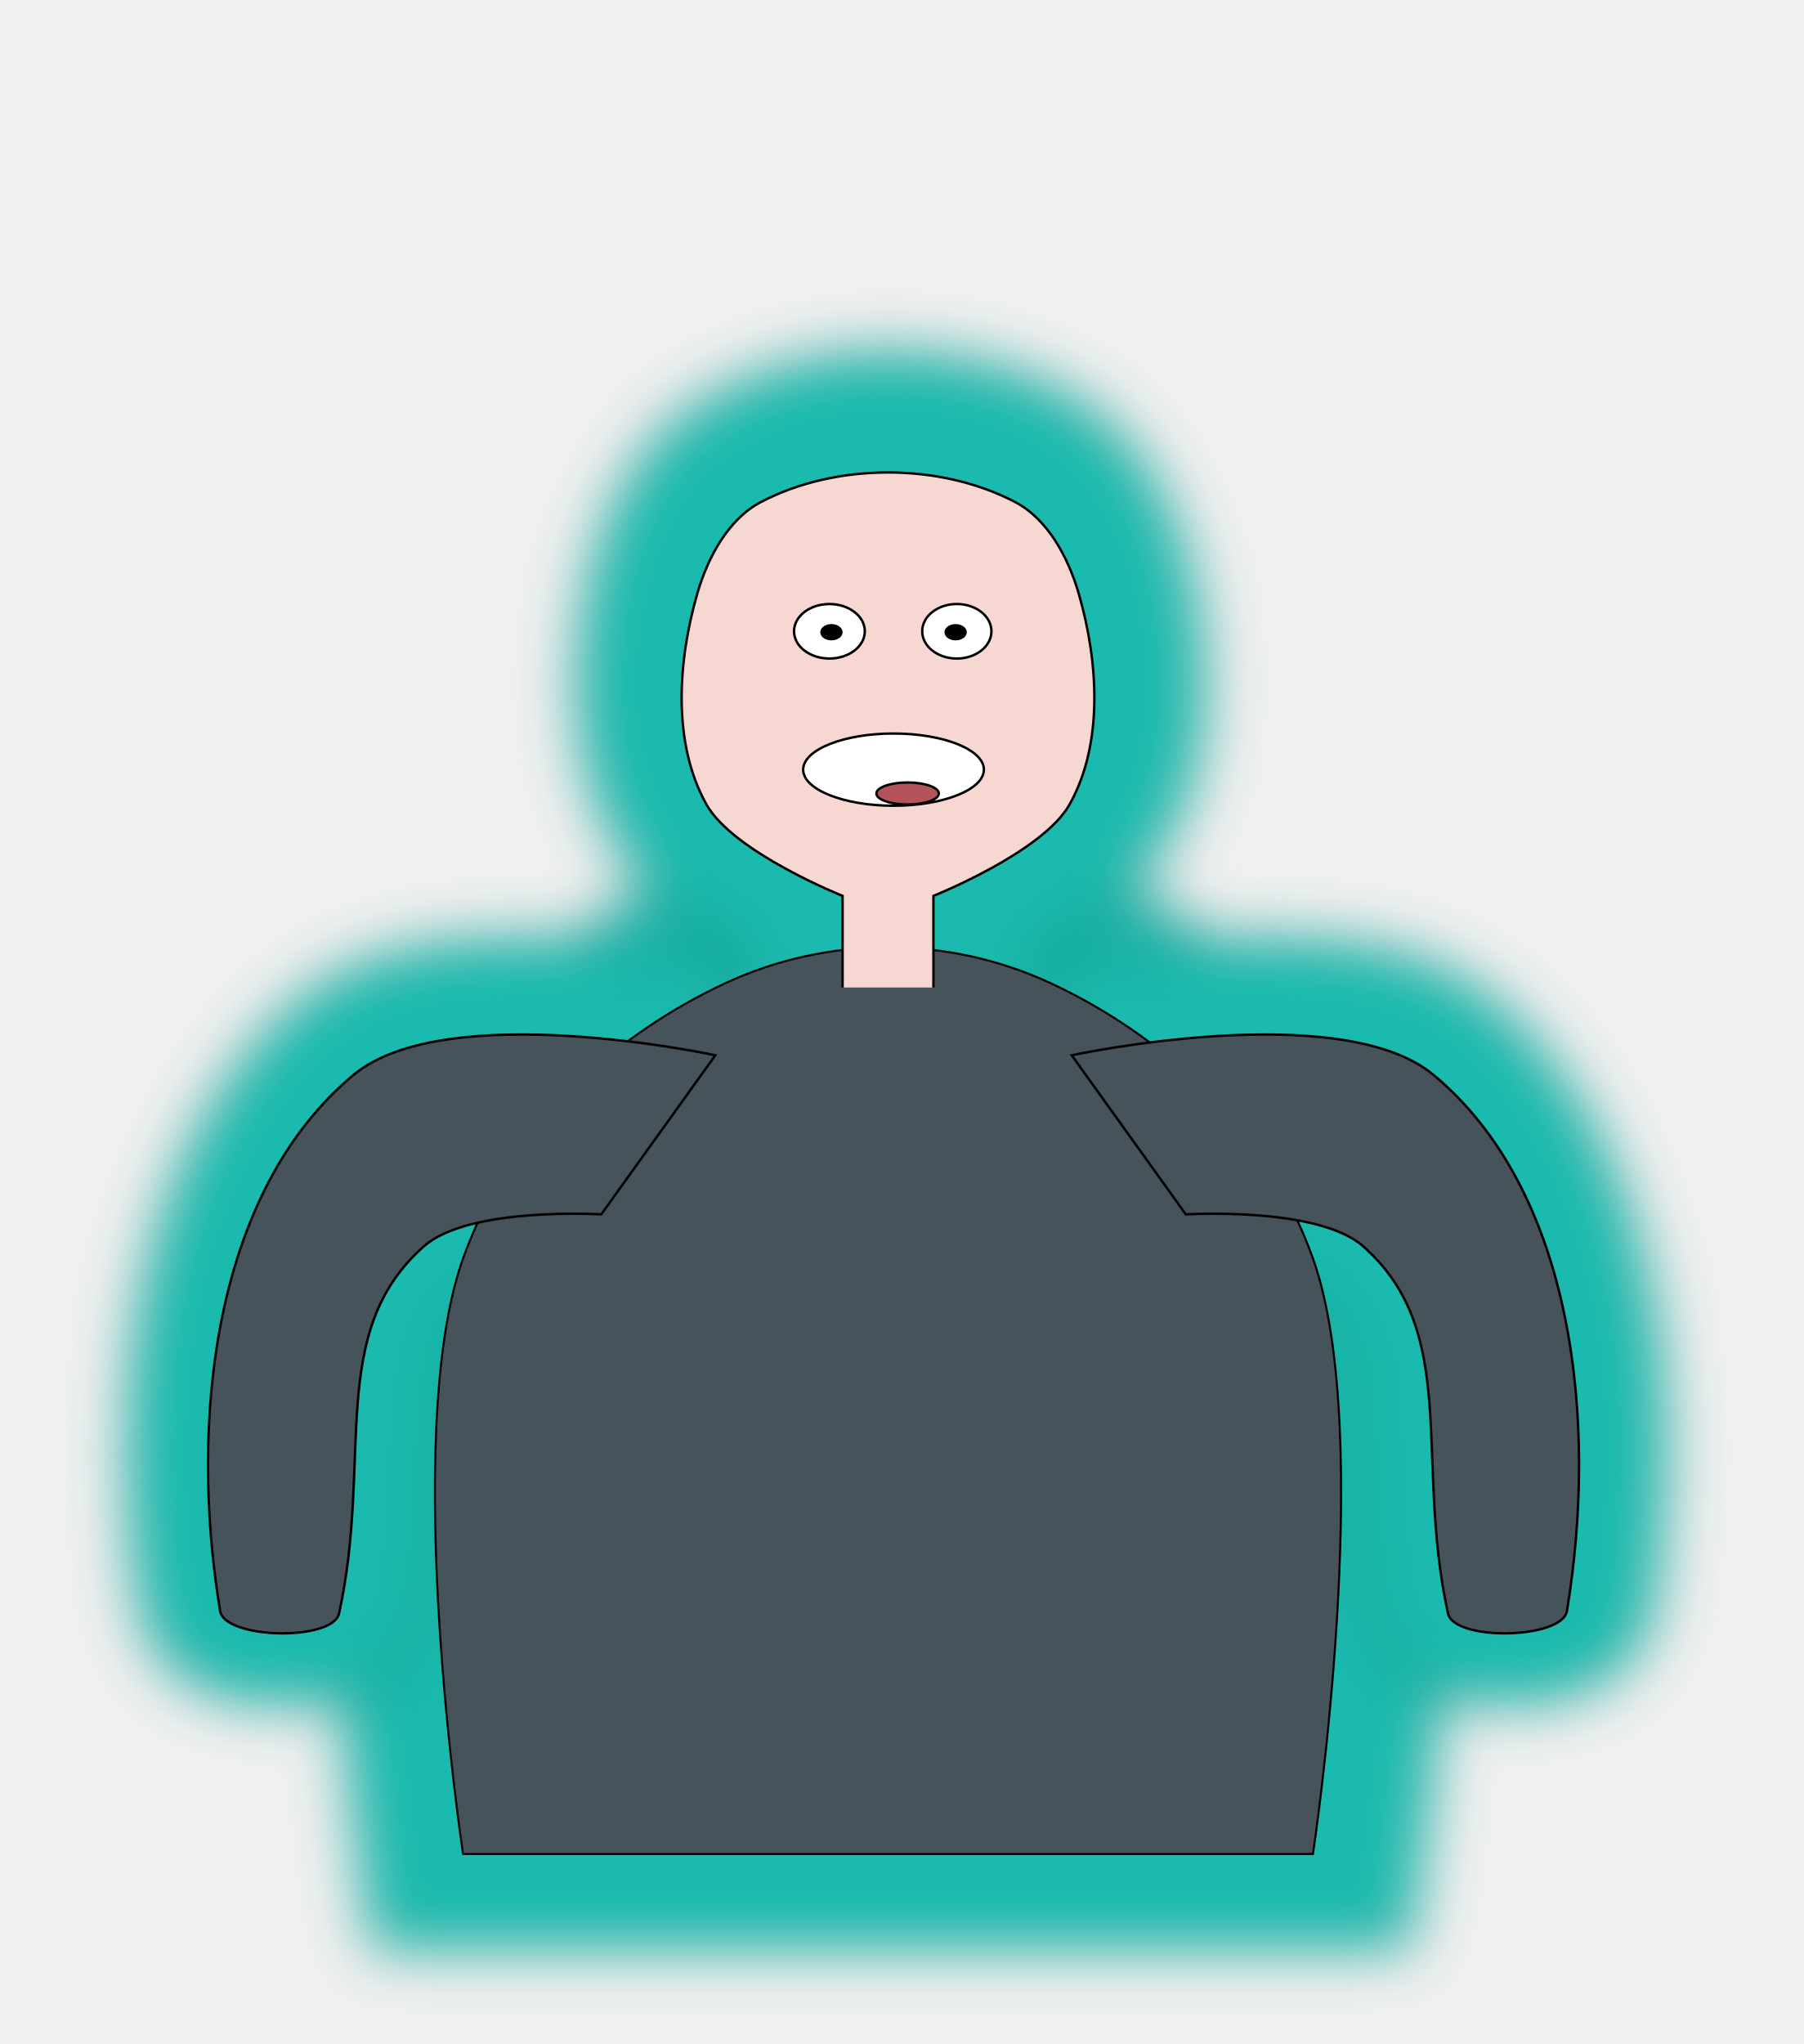
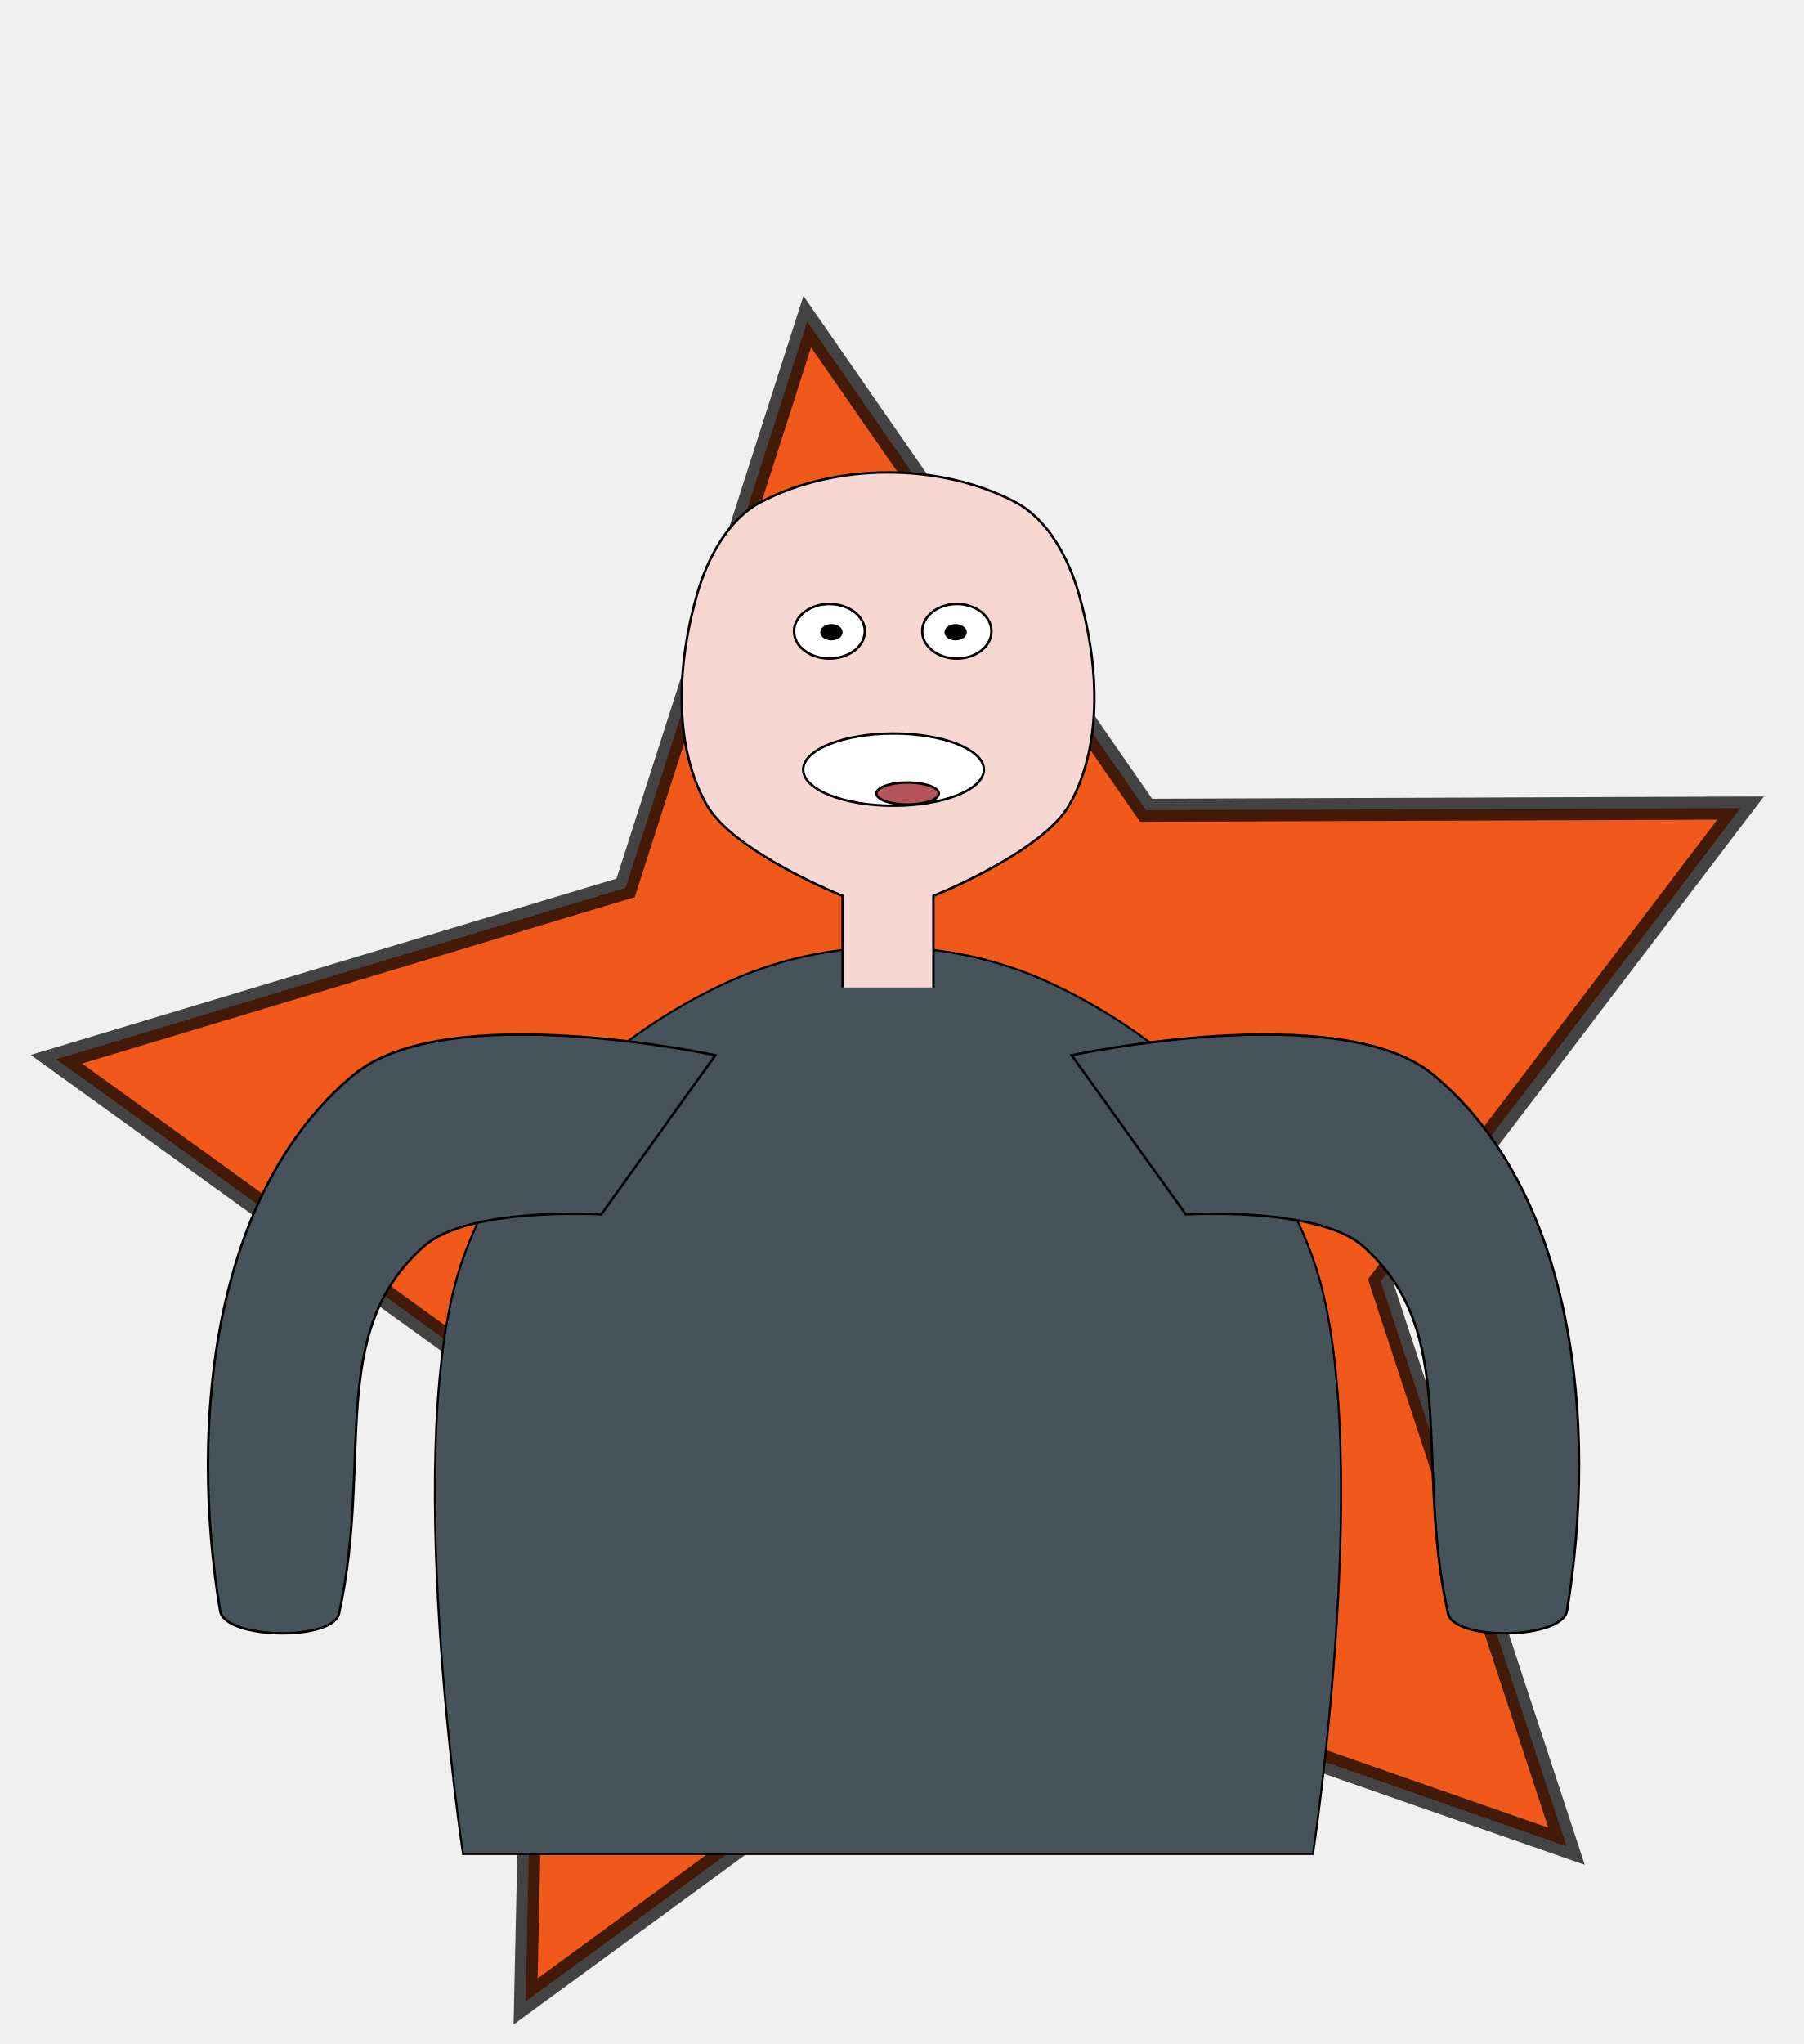
<svg xmlns="http://www.w3.org/2000/svg" width="196.98mm" height="223.17mm" version="1.1" viewBox="0 0 196.98 223.17">
-   <defs>
-     <filter id="filter3160" x="-.046" y="-.044" width="1.092" height="1.088" style="color-interpolation-filters:sRGB">
-       <feGaussianBlur stdDeviation="3.2" />
-     </filter>
-   </defs>
-   <g transform="translate(97.881 76.445)" style="fill:#1abaae;filter:url(#filter3160);stroke:#000">
-     <path d="m-3.051 14.027c-12.666 0.616-24.795 5.954-34.619 13.826-10.091 8.005-18.035 19.012-21.36 31.542-2.958 11.474-2.808 23.437-2.432 35.194 0.515 13.967 2.407 27.832 4.308 41.664h113.1c2.83-20.056 5.315-40.314 4.252-60.61-0.396-10.606-2.853-21.324-8.387-30.469-8.962-14.523-23.594-25.591-40.205-29.716-4.783-1.173-9.741-1.585-14.658-1.432z" style="fill:#1abaae;stroke-width:.224px;stroke:#000" />
-     <path d="m-42.107 26.176c-6.925 0.13-14.103 1.132-20.133 4.766-6.232 4.078-10.856 10.204-14.234 16.76-5.284 10.399-7.236 22.181-7.324 33.759-0.021 6.034 0.34 12.097 1.513 18.024 0.333 1.601 0.753 3.24 1.838 4.513 2.503 3.275 6.583 5.007 10.621 5.309 5.056 0.644 10.548-0.182 14.662-3.363 2.793-2.445 3.752-6.245 4.168-9.791 1.25-7.52 0.786-15.319 1.855-22.744 0.339-2.542 0.893-5.209 2.636-7.191 1.061-1.304 2.809-1.743 4.319-1.966 4.694-0.707 9.468-0.506 14.19-0.302 1.048-0.054 1.303-1.217 1.906-1.868 7.309-10.19 14.618-20.382 21.928-30.572-12.442-2.926-25.1-5.506-37.945-5.334z" style="fill:#1abaae;stroke-width:.264px;stroke:#000" />
-     <path d="m39.016 26.184c-11.833 0.166-23.424 2.801-34.959 5.188 7.781 10.841 15.558 21.685 23.34 32.525 5.8-0.021 11.77-0.721 17.406 1.018 2.117 0.936 3.077 3.263 3.73 5.331 1.362 4.775 1.094 9.744 1.452 14.644 0.327 5.836 0.595 11.809 2.6 17.36 1.395 3.515 4.905 5.739 8.461 6.608 2.749 0.641 5.616 0.76 8.422 0.511 3.681-0.392 7.428-1.672 10.119-4.296 2.394-2.484 3.15-6.029 3.352-9.364 1.601-12.993 1.23-26.437-2.793-38.978-2.914-9.162-7.913-17.898-15.434-24.038-4.966-4.043-11.4-5.714-17.671-6.25-2.667-0.24-5.348-0.284-8.025-0.259z" style="fill:#1abaae;stroke-width:.264px;stroke:#000" />
-     <path d="m-2.6-37.789c-7.807 0.453-15.756 2.774-21.834 7.856-5.224 4.935-8.066 11.882-9.323 18.848-1.58 8.344-1.237 17.301 2.398 25.087 2.737 5.697 7.879 9.803 13.304 12.807 0.534 0.243 1.075 0.474 0.859 1.162-0.004 4.558-0.008 9.115-0.011 13.673h33.207v-14.391c5.658-3.035 10.994-7.238 13.976-13.047 3.499-6.885 4.031-14.904 3.017-22.456-0.95-7.483-3.588-14.989-8.71-20.652-5.187-5.182-12.433-7.806-19.619-8.563-2.41-0.282-4.84-0.313-7.264-0.325z" style="fill:#1abaae;stroke-width:.264;stroke:#000" />
-     <ellipse cx="-7" cy="-8.891" rx="3.866" ry="2.975" style="fill-rule:evenodd;fill:#1abaae;stroke-width:.268;stroke:#000" />
-     <ellipse cx="6.912" cy="-8.891" rx="3.78" ry="2.977" style="fill-rule:evenodd;fill:#1abaae;stroke-width:.265;stroke:#000" />
-     <ellipse cx="-6.781" cy="-8.788" rx="1.087" ry=".756" style="fill-rule:evenodd;fill:#1abaae;stroke-width:.265;stroke:#000" />
-     <ellipse cx="6.781" cy="-8.787" rx="1.087" ry=".756" style="fill-rule:evenodd;fill:#1abaae;stroke-width:.265;stroke:#000" />
-     <ellipse cx="-6.2585e-7" cy="6.214" rx="9.868" ry="3.943" style="fill-rule:evenodd;fill:#1abaae;stroke-width:.264;stroke:#000" />
-     <ellipse cx="1.537" cy="8.82" rx="3.408" ry="1.203" style="fill-rule:evenodd;fill:#1abaae;stroke-width:.265;stroke:#000" />
-   </g>
+   <path d="m171.08 201.58-61.295-21.409-52.385 38.356 1.42-64.91-52.667-37.968 62.172-18.708 19.835-61.822 37.005 53.348 64.926-0.24-39.302 51.679z" style="fill-rule:evenodd;fill:#f1591b;stroke-opacity:.719;stroke-width:2.513;stroke:#000" />
  <g transform="translate(97.582 77.816)">
    <path d="m-47.013 124.61s-6.918-45.64 0-65.027c5.322-14.913 17.27-24.74 28.56-30.012 11.289-5.273 24.41-5.273 35.699 0s23.238 15.099 28.56 30.012c6.918 19.387 0 65.027 0 65.027z" style="fill:#47535a;stroke-width:.224px;stroke:#000" />
    <path d="m-19.46 37.4s-29.326-6.315-39.502 2.138c-15.4 12.792-17.985 37.983-14.581 58.532 0.513 3.096 12.317 3.331 12.991 0.267 3.707-16.853-1.408-30.669 9.279-40.091 4.933-4.349 19.354-3.474 19.354-3.474z" style="fill:#47535a;stroke-width:.264px;stroke:#000" />
    <path d="m19.46 37.4s29.326-6.315 39.502 2.138c15.4 12.792 17.985 37.983 14.581 58.532-0.513 3.096-12.317 3.331-12.991 0.267-3.707-16.853 1.408-30.669-9.279-40.091-4.933-4.349-19.354-3.474-19.354-3.474z" style="fill:#47535a;stroke-width:.264px;stroke:#000" />
    <path d="m-5.563 30v-10s-11.953-4.765-14.879-10c-3.737-6.686-3.122-15.633-0.992-23 1.129-3.906 3.364-8.121 6.944-10 8.212-4.31 19.563-4.31 27.774 0 3.58 1.879 5.814 6.094 6.944 10 2.13 7.367 2.745 16.314-0.992 23-2.926 5.235-14.879 10-14.879 10v10" style="fill:#f6d7d2;stroke-width:.264;stroke:#000" />
    <ellipse cx="-7" cy="-8.891" rx="3.866" ry="2.975" style="fill-rule:evenodd;fill:#fff;stroke-width:.268;stroke:#000" />
    <ellipse cx="6.912" cy="-8.891" rx="3.78" ry="2.977" style="fill-rule:evenodd;fill:#fff;stroke-width:.265;stroke:#000" />
    <ellipse cx="-6.781" cy="-8.788" rx="1.087" ry=".756" style="fill-rule:evenodd;stroke-width:.265;stroke:#000" />
    <ellipse cx="6.781" cy="-8.787" rx="1.087" ry=".756" style="fill-rule:evenodd;stroke-width:.265;stroke:#000" />
    <ellipse cx="-6.2585e-7" cy="6.214" rx="9.868" ry="3.943" style="fill-rule:evenodd;fill:#fff;stroke-width:.264;stroke:#000" />
    <ellipse cx="1.537" cy="8.82" rx="3.408" ry="1.203" style="fill-rule:evenodd;fill:#b5535a;stroke-width:.265;stroke:#000" />
  </g>
</svg>
